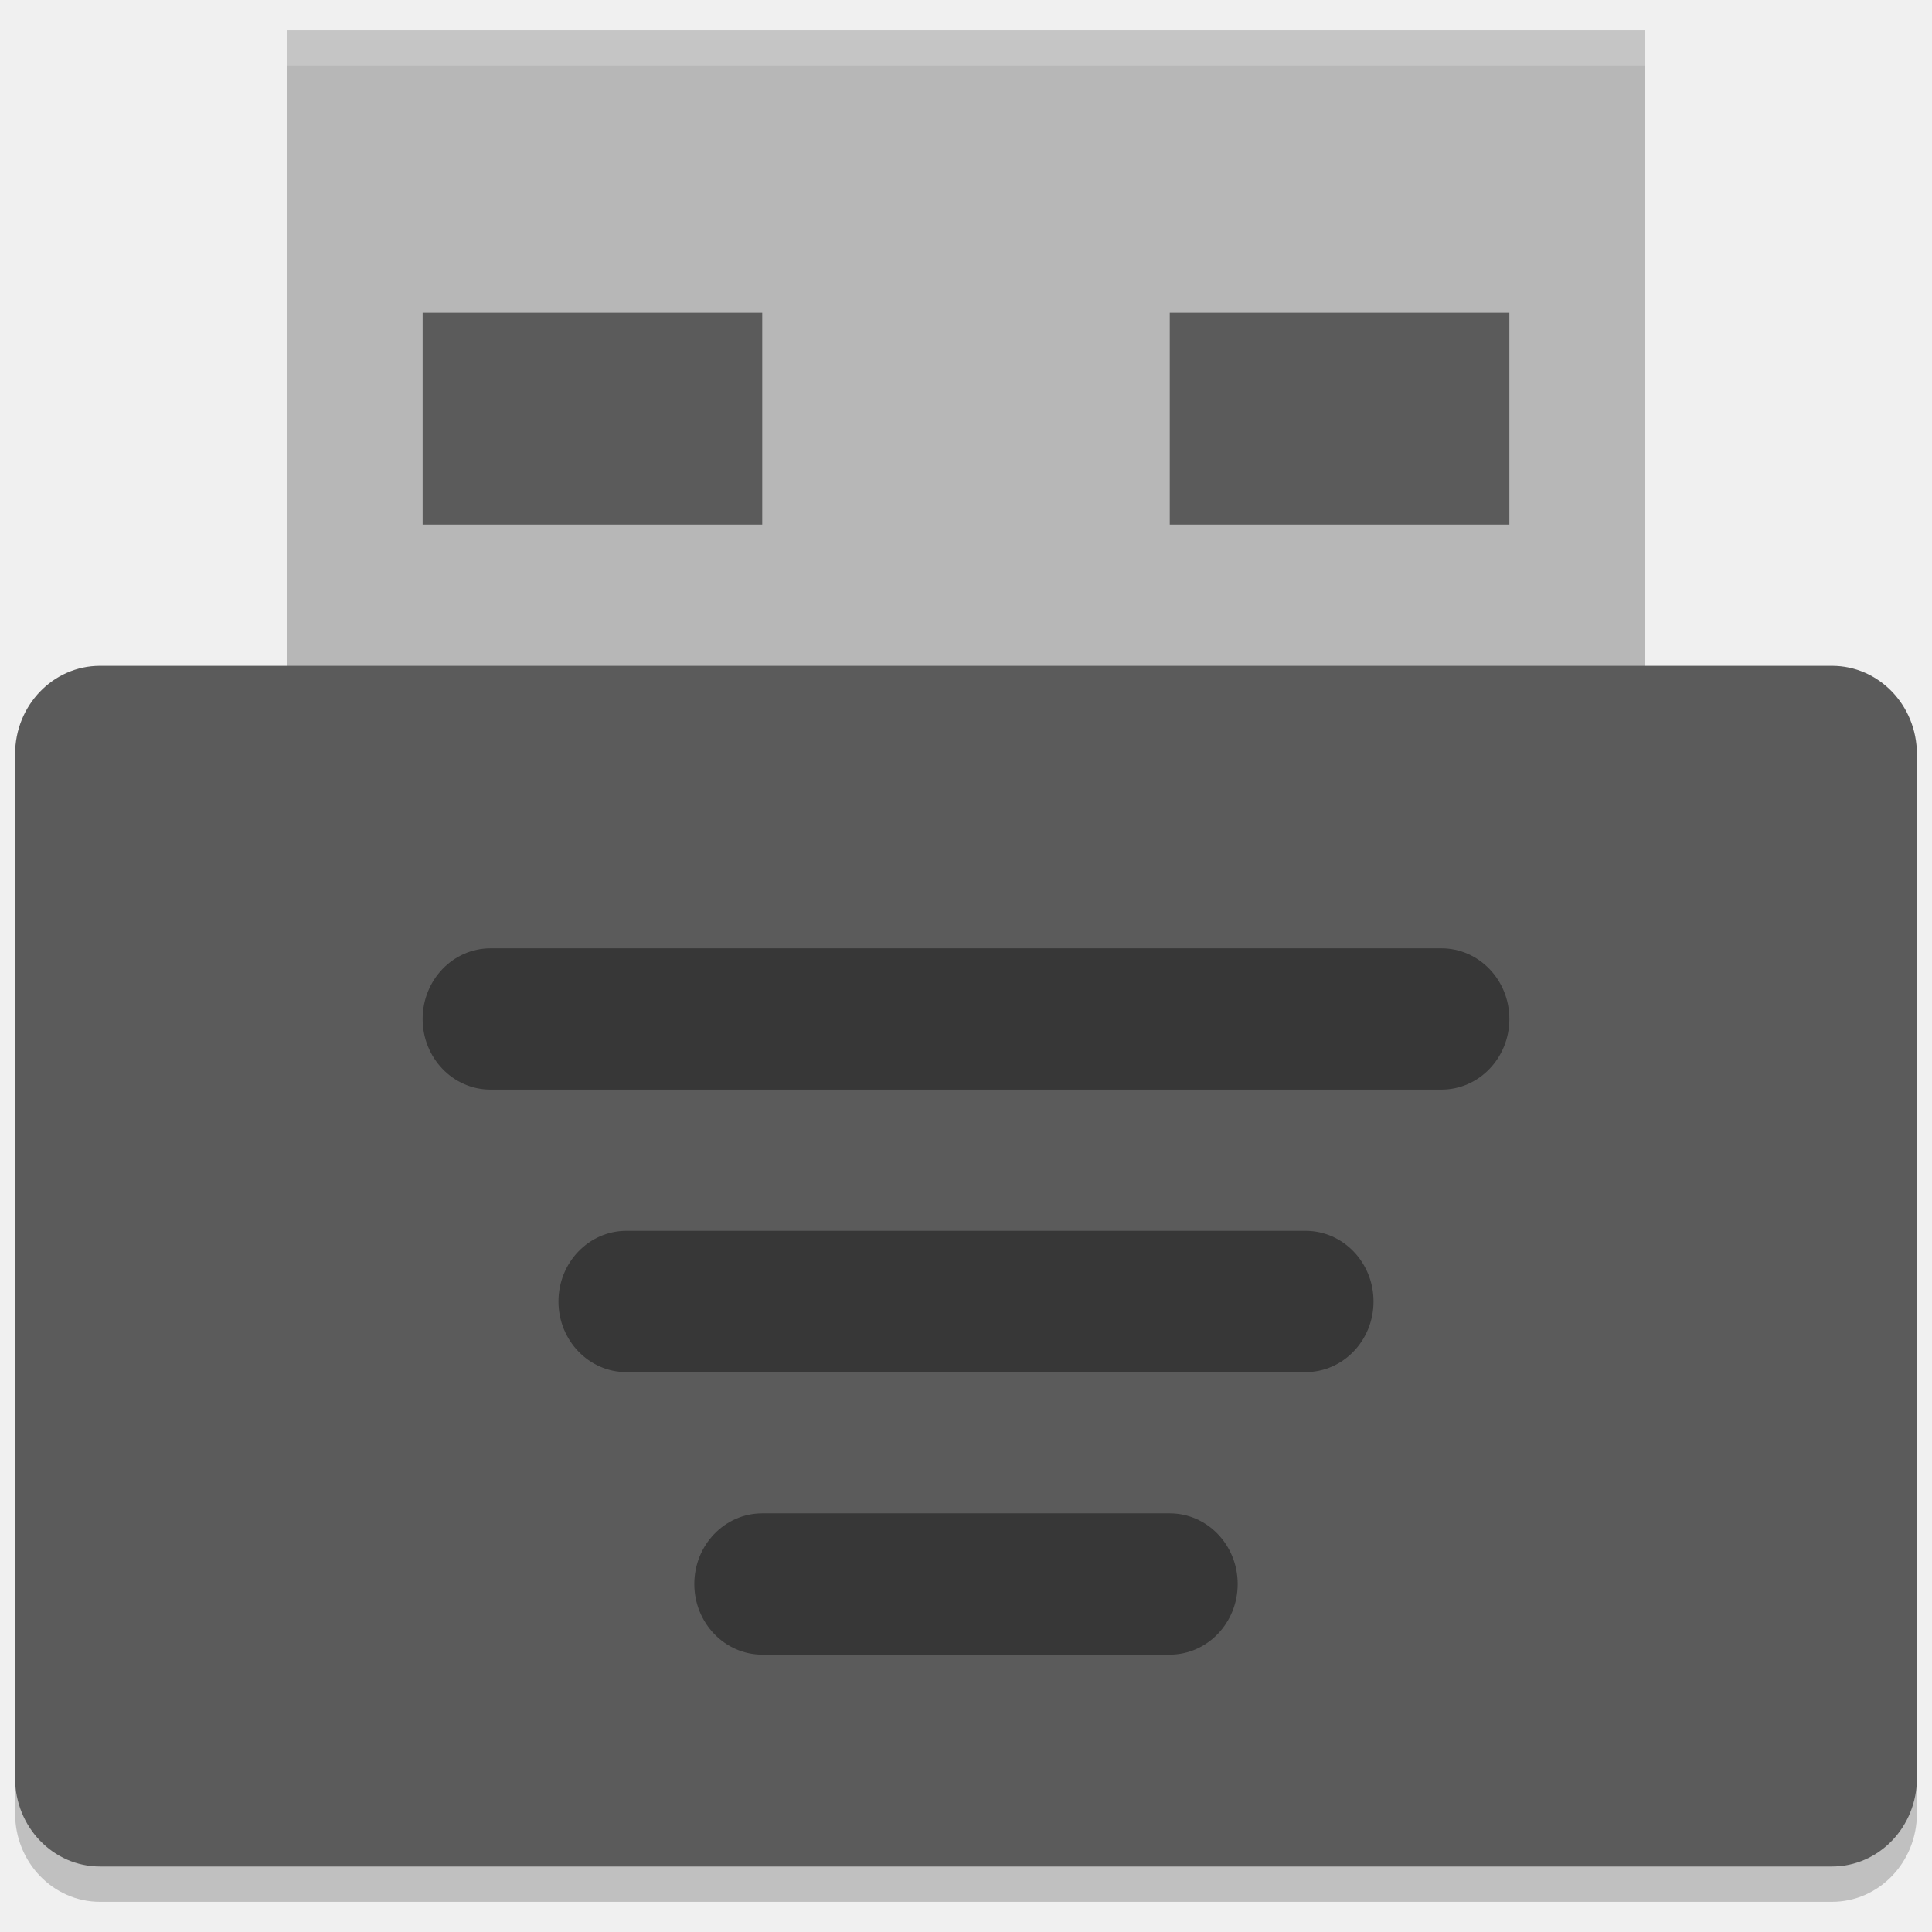
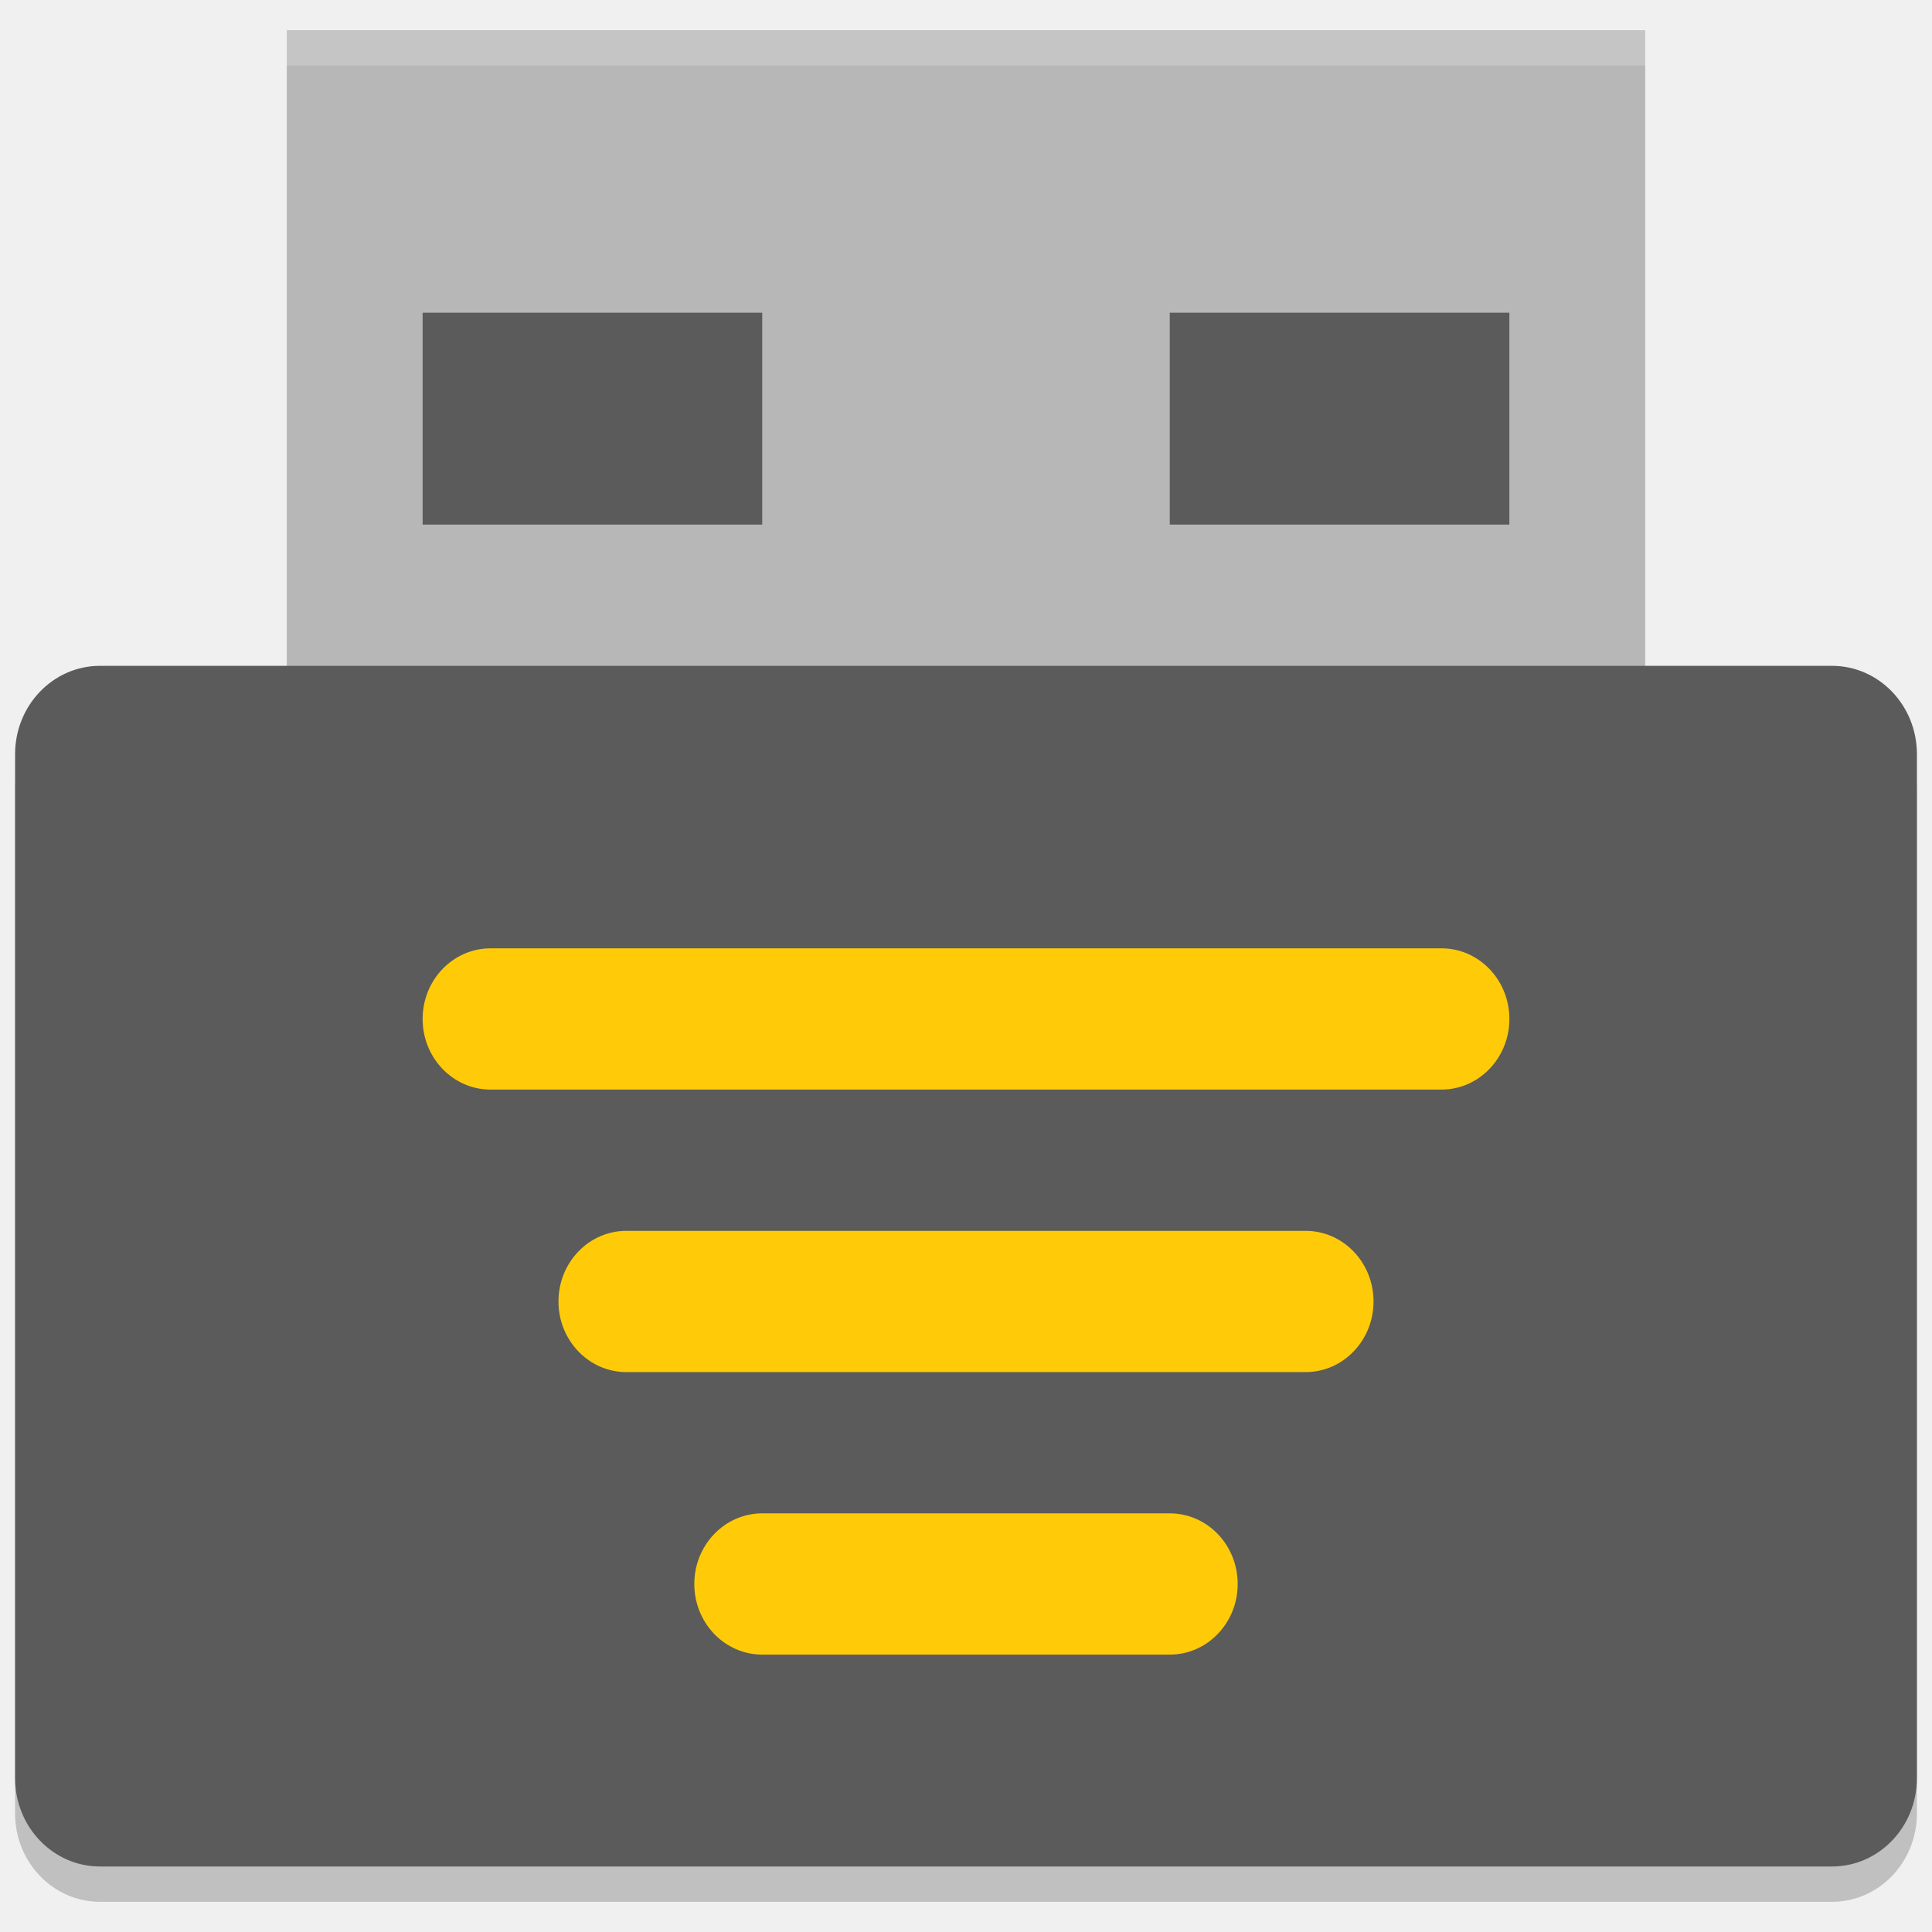
<svg xmlns="http://www.w3.org/2000/svg" width="128" height="128" version="1" id="svg20">
  <defs id="defs24" />
-   <g id="g4512" transform="matrix(2.25,0,0,2.339623,-8,-161.7736)">
-     <rect id="rect2" ry="2.5" rx="2.5" y="89" x="4" height="34" width="56" style="opacity:0.2" />
-     <rect id="rect4" y="70" x="12" height="20" width="40" style="fill:#b7b7b7" />
-     <rect id="rect6" ry="2.5" rx="2.5" y="88" x="4" height="34" width="56" style="fill:#5b5b5b" />
-     <rect id="rect8" ry="2" rx="2" y="96" x="16" height="4" width="32" style="opacity:0.4" />
-     <rect id="rect10" ry="2" rx="2" y="104" x="20" height="4" width="24" style="opacity:0.4" />
-     <rect id="rect12" ry="2" rx="2" y="112" x="24" height="4" width="16" style="opacity:0.4" />
-     <rect id="rect14" y="78" x="16" height="6" width="10" style="opacity:0.5" />
-     <rect id="rect16" y="78" x="38" height="6" width="10" style="opacity:0.5" />
-     <path id="path18" d="m 12,70 v 1 h 40 v -1 z" style="opacity:0.2;fill:#ffffff" />
-   </g>
+   <rect style="opacity:0.2;stroke-width:2.294" width="126" height="79.547" x="1" y="46.453" rx="5.625" ry="5.849" id="rect2" />
+   <rect style="fill:#b7b7b7;stroke-width:2.294" width="90" height="46.792" x="19" y="2" id="rect4" />
+   <rect style="fill:#5b5b5b;stroke-width:2.294" width="126" height="79.547" x="1" y="44.113" rx="5.625" ry="5.849" id="rect6" />
+   <rect style="opacity:1;stroke-width:2.294;fill:#ffcb08;fill-opacity:1" width="72" height="9.358" x="28" y="62.83" rx="4.5" ry="4.679" id="rect8" />
+   <rect style="opacity:1;stroke-width:2.294;fill:#ffcb08;fill-opacity:1" width="54" height="9.358" x="37" y="81.547" rx="4.5" ry="4.679" id="rect10" />
+   <rect style="opacity:1;stroke-width:2.294;fill:#ffcb08;fill-opacity:1" width="36" height="9.358" x="46" y="100.264" rx="4.5" ry="4.679" id="rect12" />
+   <rect style="opacity:0.5;stroke-width:2.294" width="22.5" height="14.038" x="28" y="20.717" id="rect14" />
+   <rect style="opacity:0.5;stroke-width:2.294" width="22.5" height="14.038" x="77.5" y="20.717" id="rect16" />
+   <path style="opacity:0.2;fill:#ffffff;stroke-width:2.294" d="m 19,2 v 2.34 h 90 V 2 Z" id="path18" />
</svg>
